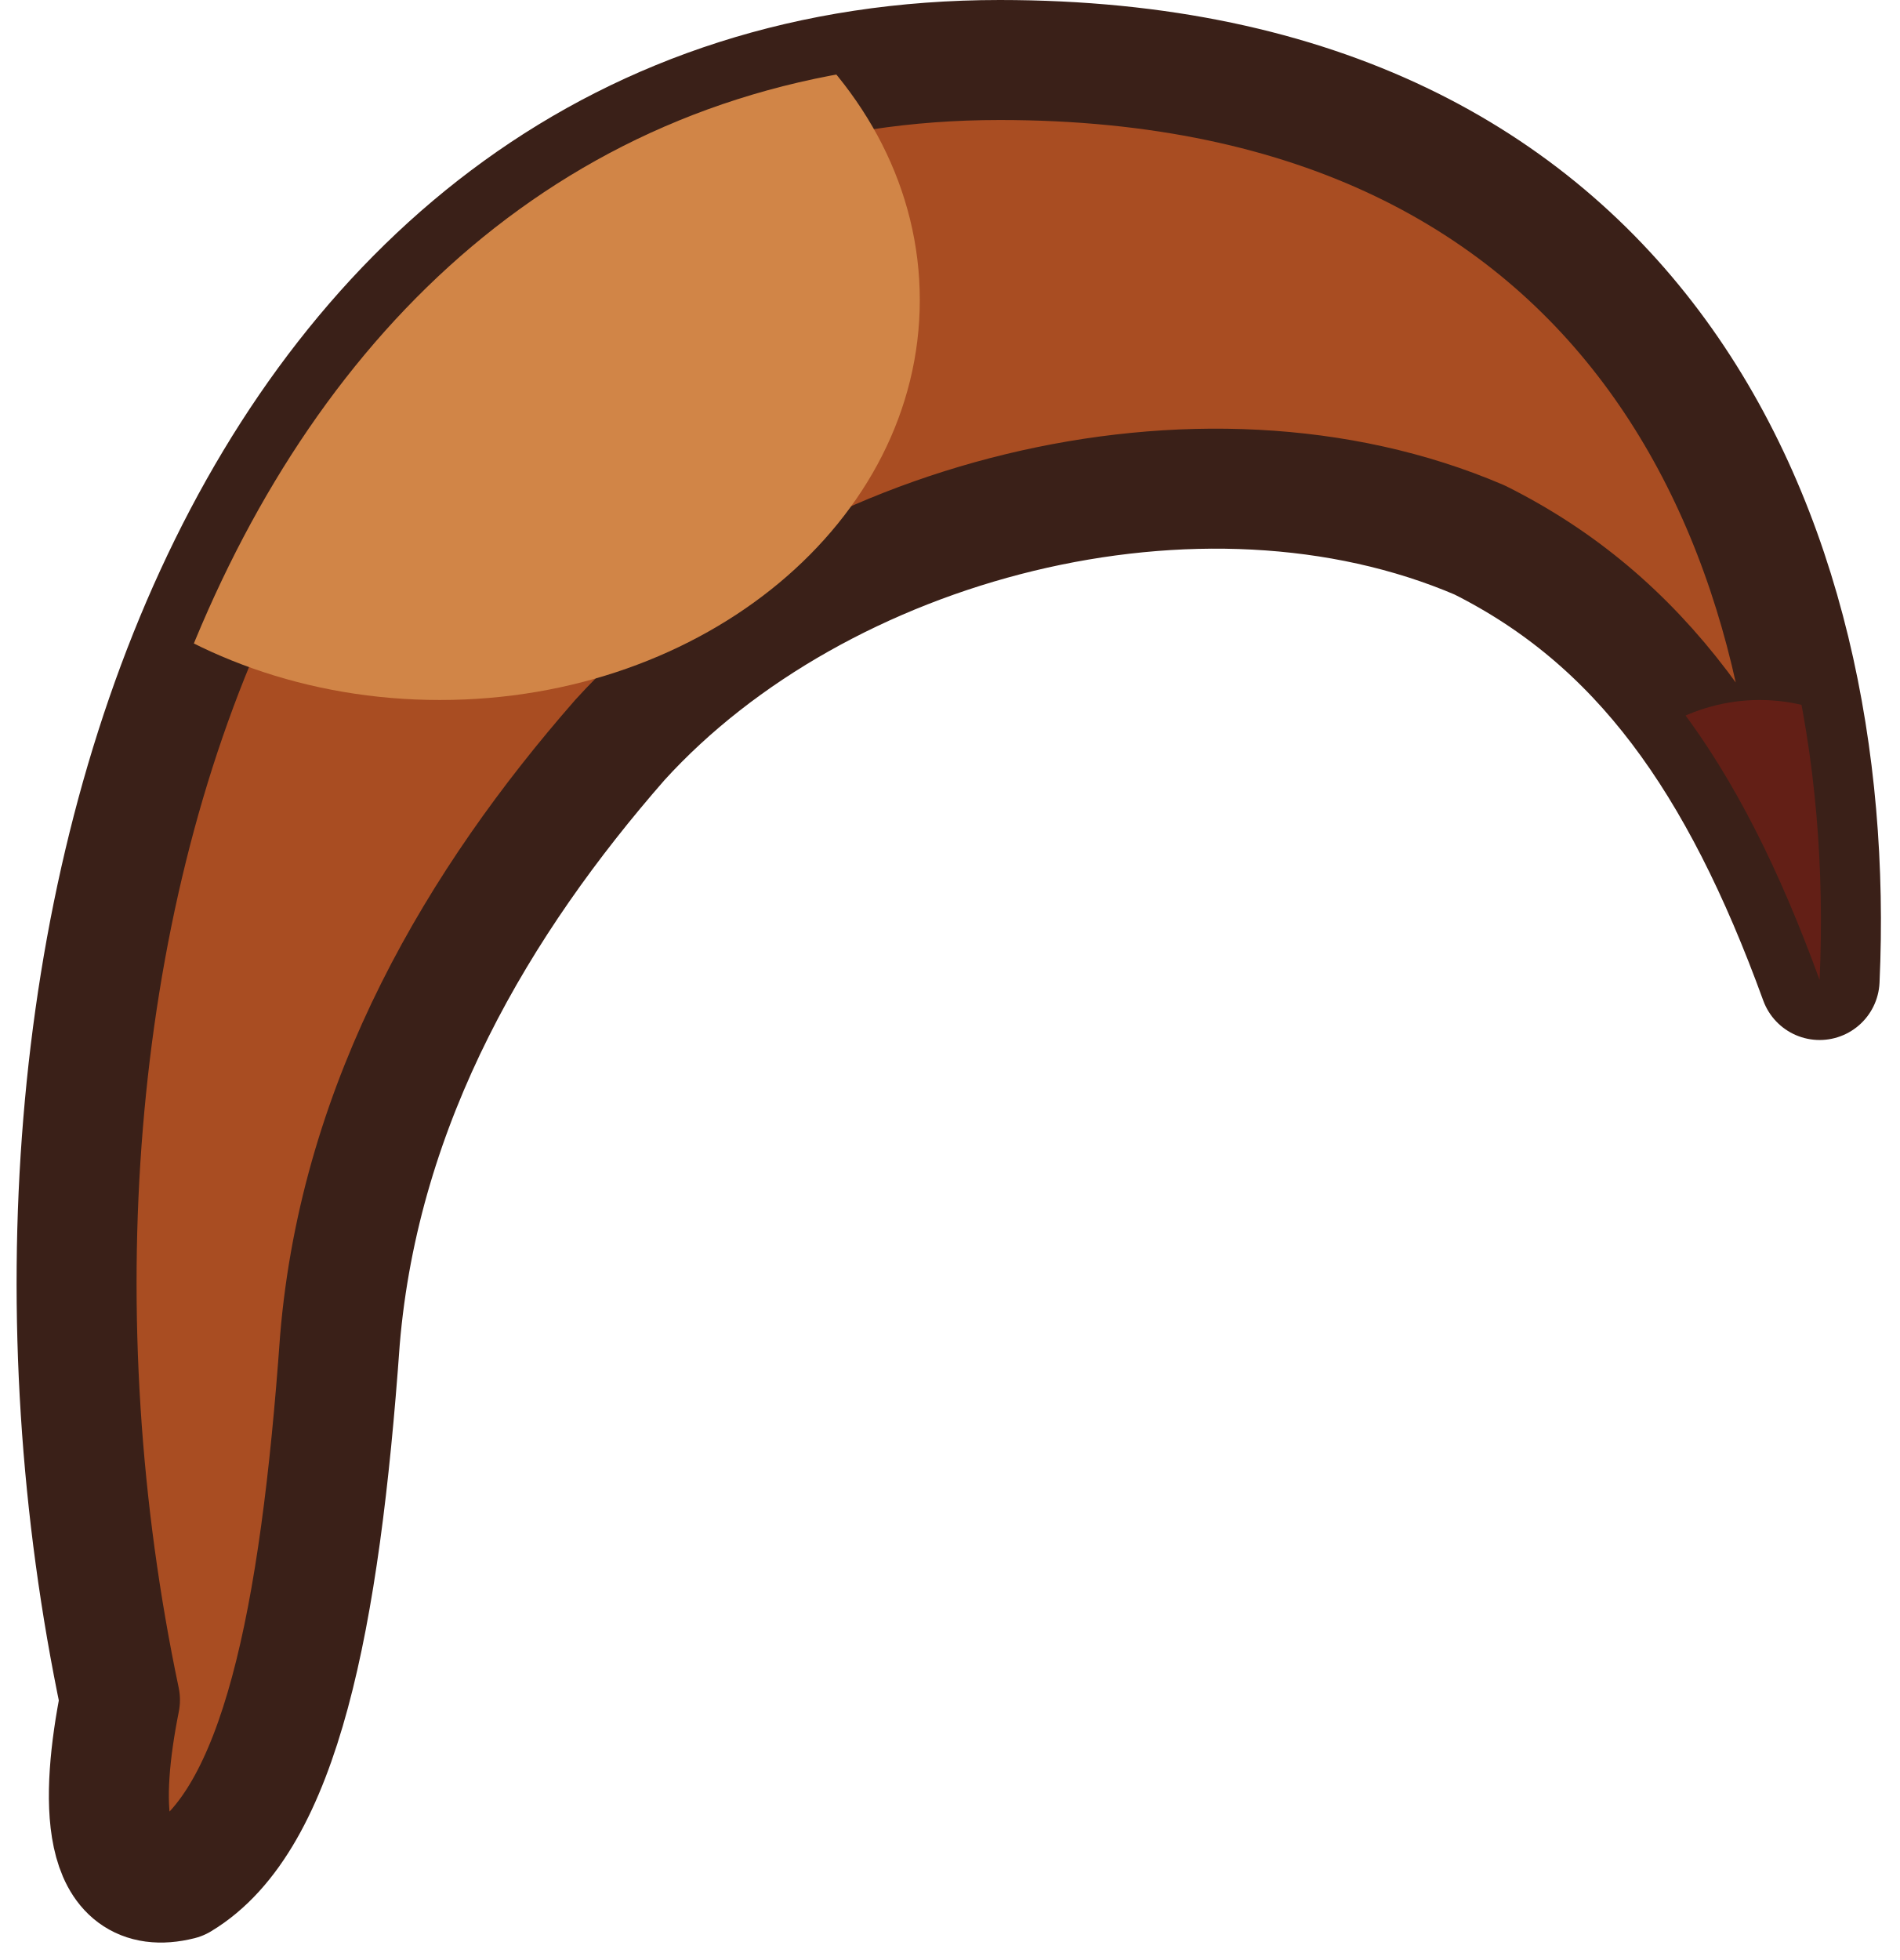
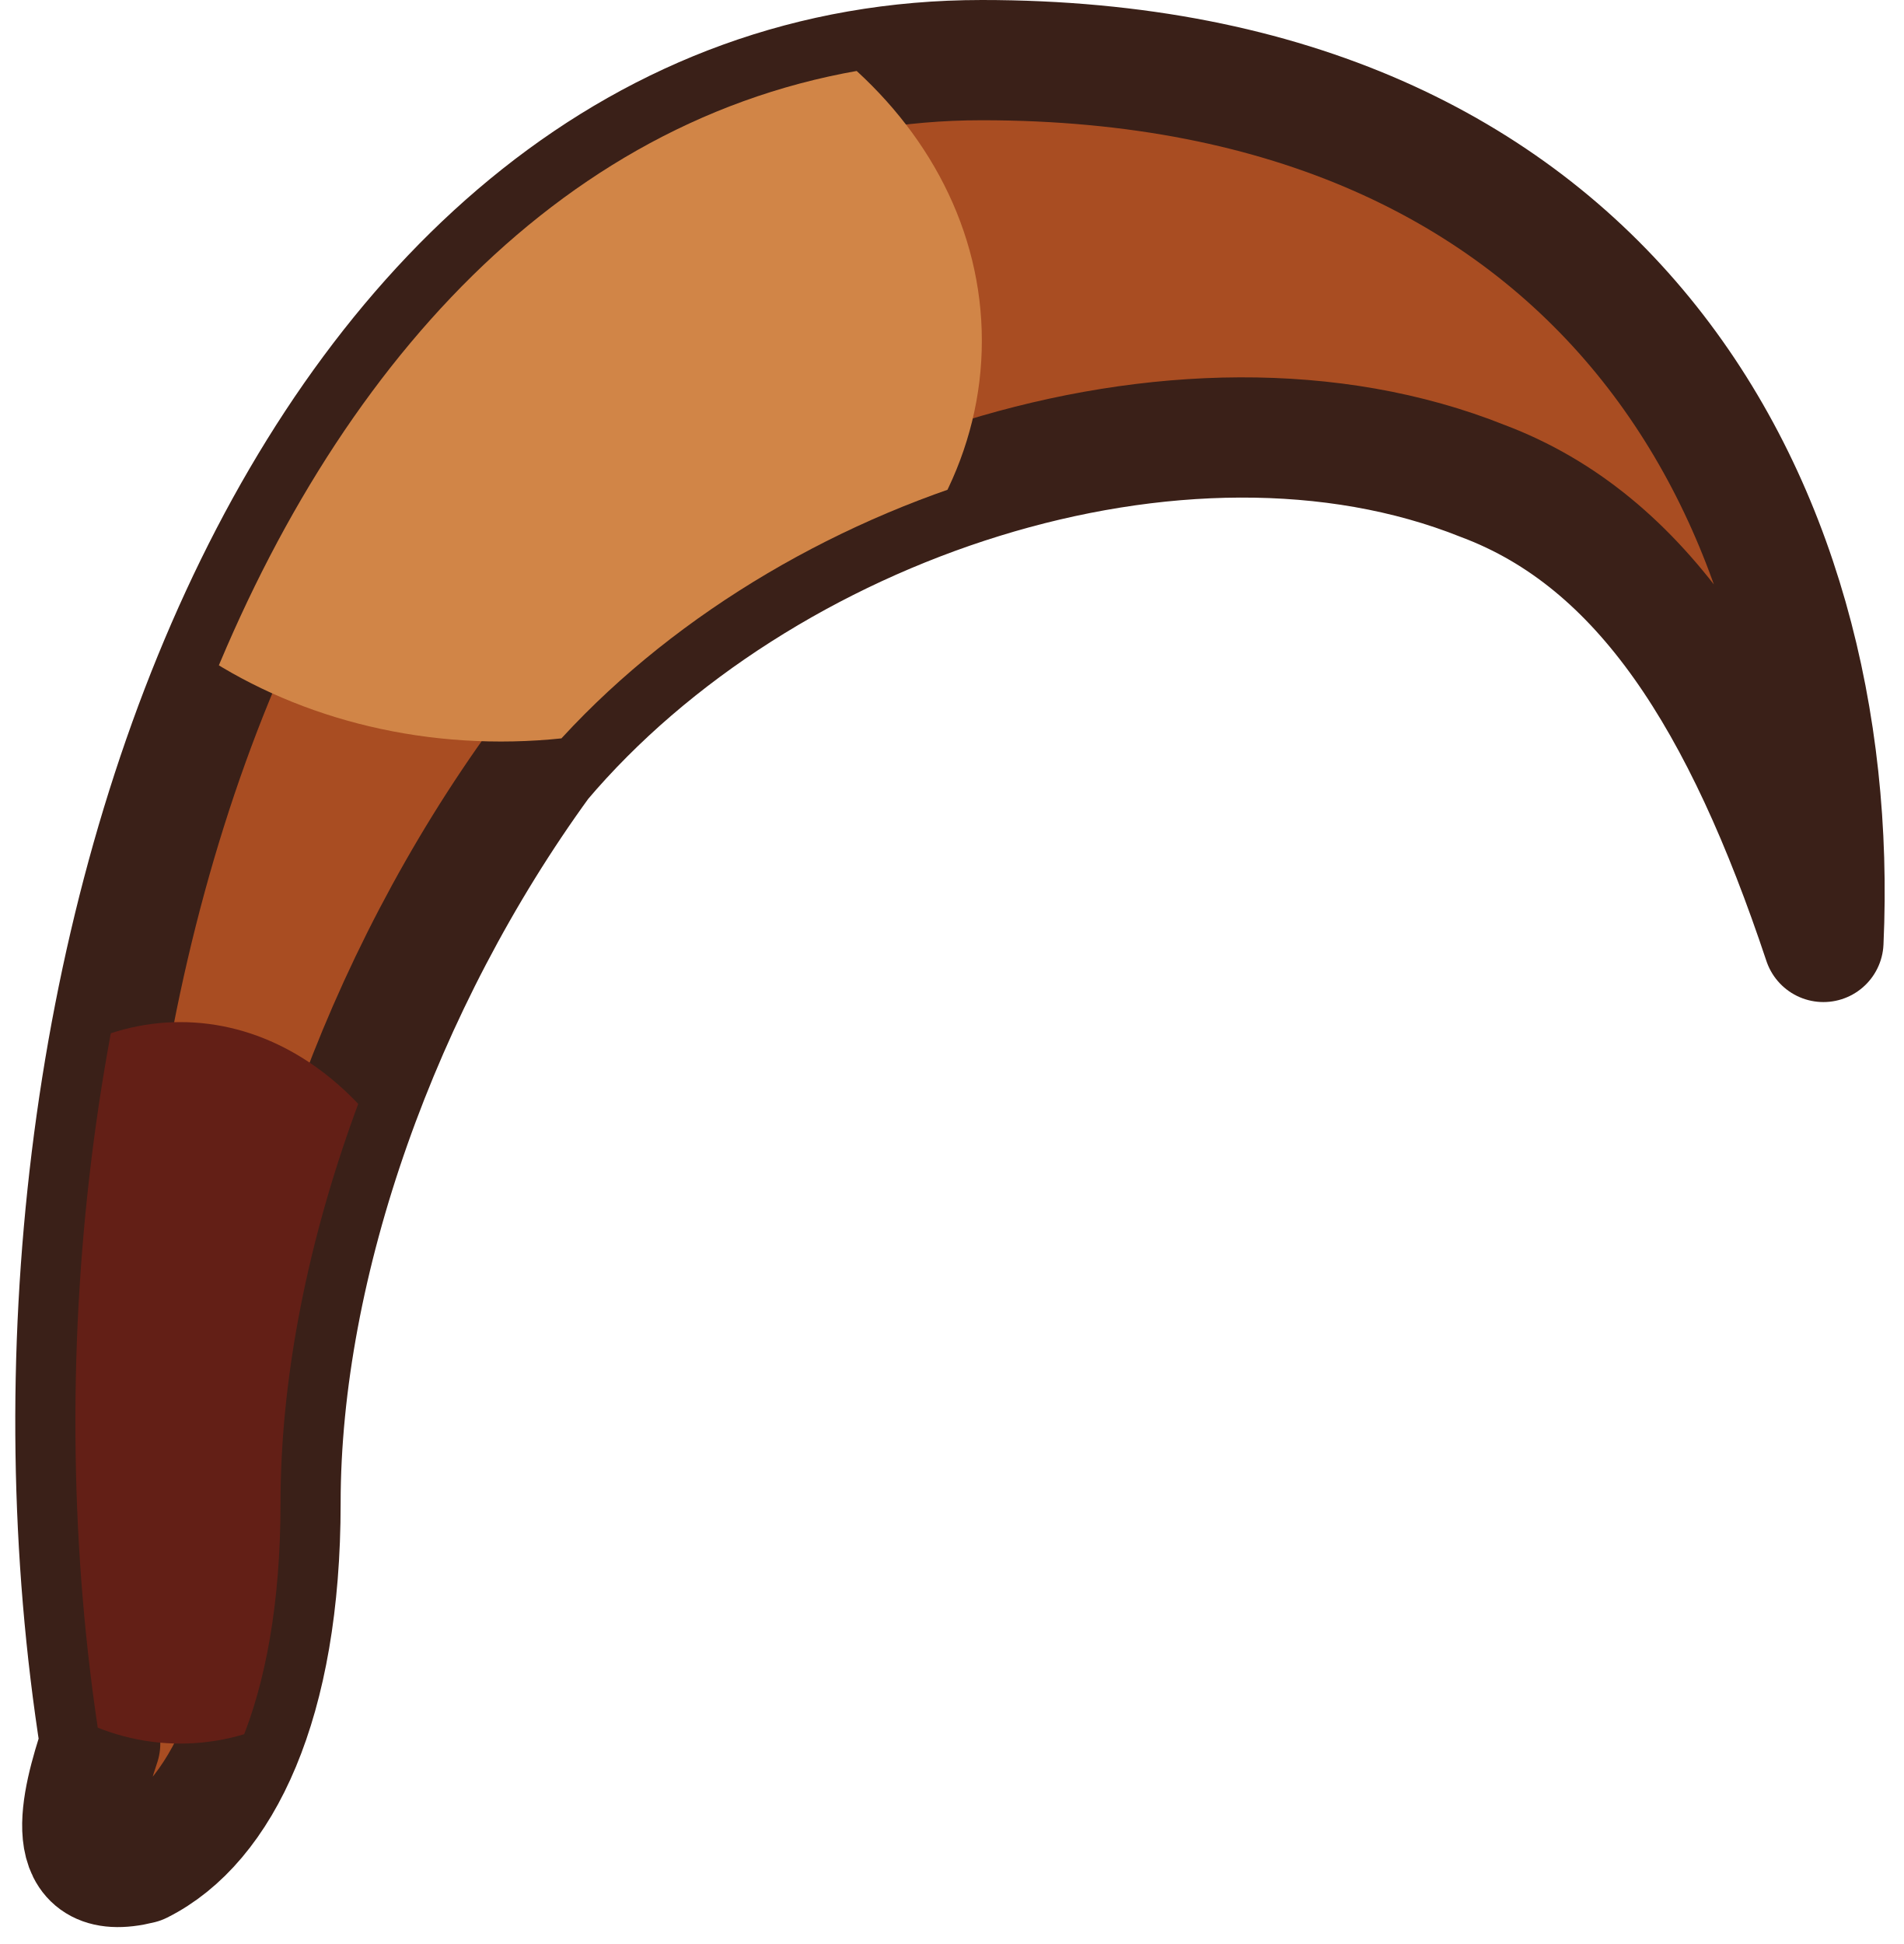
- <svg xmlns="http://www.w3.org/2000/svg" width="95" height="98" viewBox="70 25 95 98" shape-rendering="geometricPrecision">
-   <path d="M 76,110 C 68,72 82,28 120,28 C 152,28 162,52 161,74 C 157,63 152,56 144,52 C 130,46 111,51 101,62 C 94,70 88,80 87,92 C 86,106 84,116 79,119 C 75,120 75,115 76,110 Z" fill="#a94d22" stroke="#3a2018" stroke-width="6" stroke-linecap="round" stroke-linejoin="round" />
+ <svg xmlns="http://www.w3.org/2000/svg" width="95" height="97" viewBox="67 23 95 97" shape-rendering="geometricPrecision">
+   <path d="M 72,110 C 66,72 82,26 116,26 C 147,26 159,48 158,70 C 154,58 149,50 141,47 C 126,41 105,48 94,61 C 86,72 81,86 81,98 C 81,108 78,114 74,116 C 70,117 71,113 72,110 Z" fill="#a94d22" stroke="#3a2018" stroke-width="6" stroke-linecap="round" stroke-linejoin="round" />
  <defs>
    <clipPath id="hr-bob">
-       <path d="M 76,110 C 68,72 82,28 120,28 C 152,28 162,52 161,74 C 157,63 152,56 144,52 C 130,46 111,51 101,62 C 94,70 88,80 87,92 C 86,106 84,116 79,119 C 75,120 75,115 76,110 Z" />
+       <path d="M 72,110 C 66,72 82,26 116,26 C 147,26 159,48 158,70 C 154,58 149,50 141,47 C 126,41 105,48 94,61 C 86,72 81,86 81,98 C 81,108 78,114 74,116 C 70,117 71,113 72,110 Z" />
    </clipPath>
  </defs>
  <g clip-path="url(#hr-bob)">
    <ellipse cx="92" cy="40" rx="24" ry="20" fill="#d18547" />
-     <ellipse cx="158" cy="76" rx="12" ry="16" fill="#631f16" />
+     <ellipse cx="76" cy="92" rx="14" ry="18" fill="#631f16" />
  </g>
</svg>
